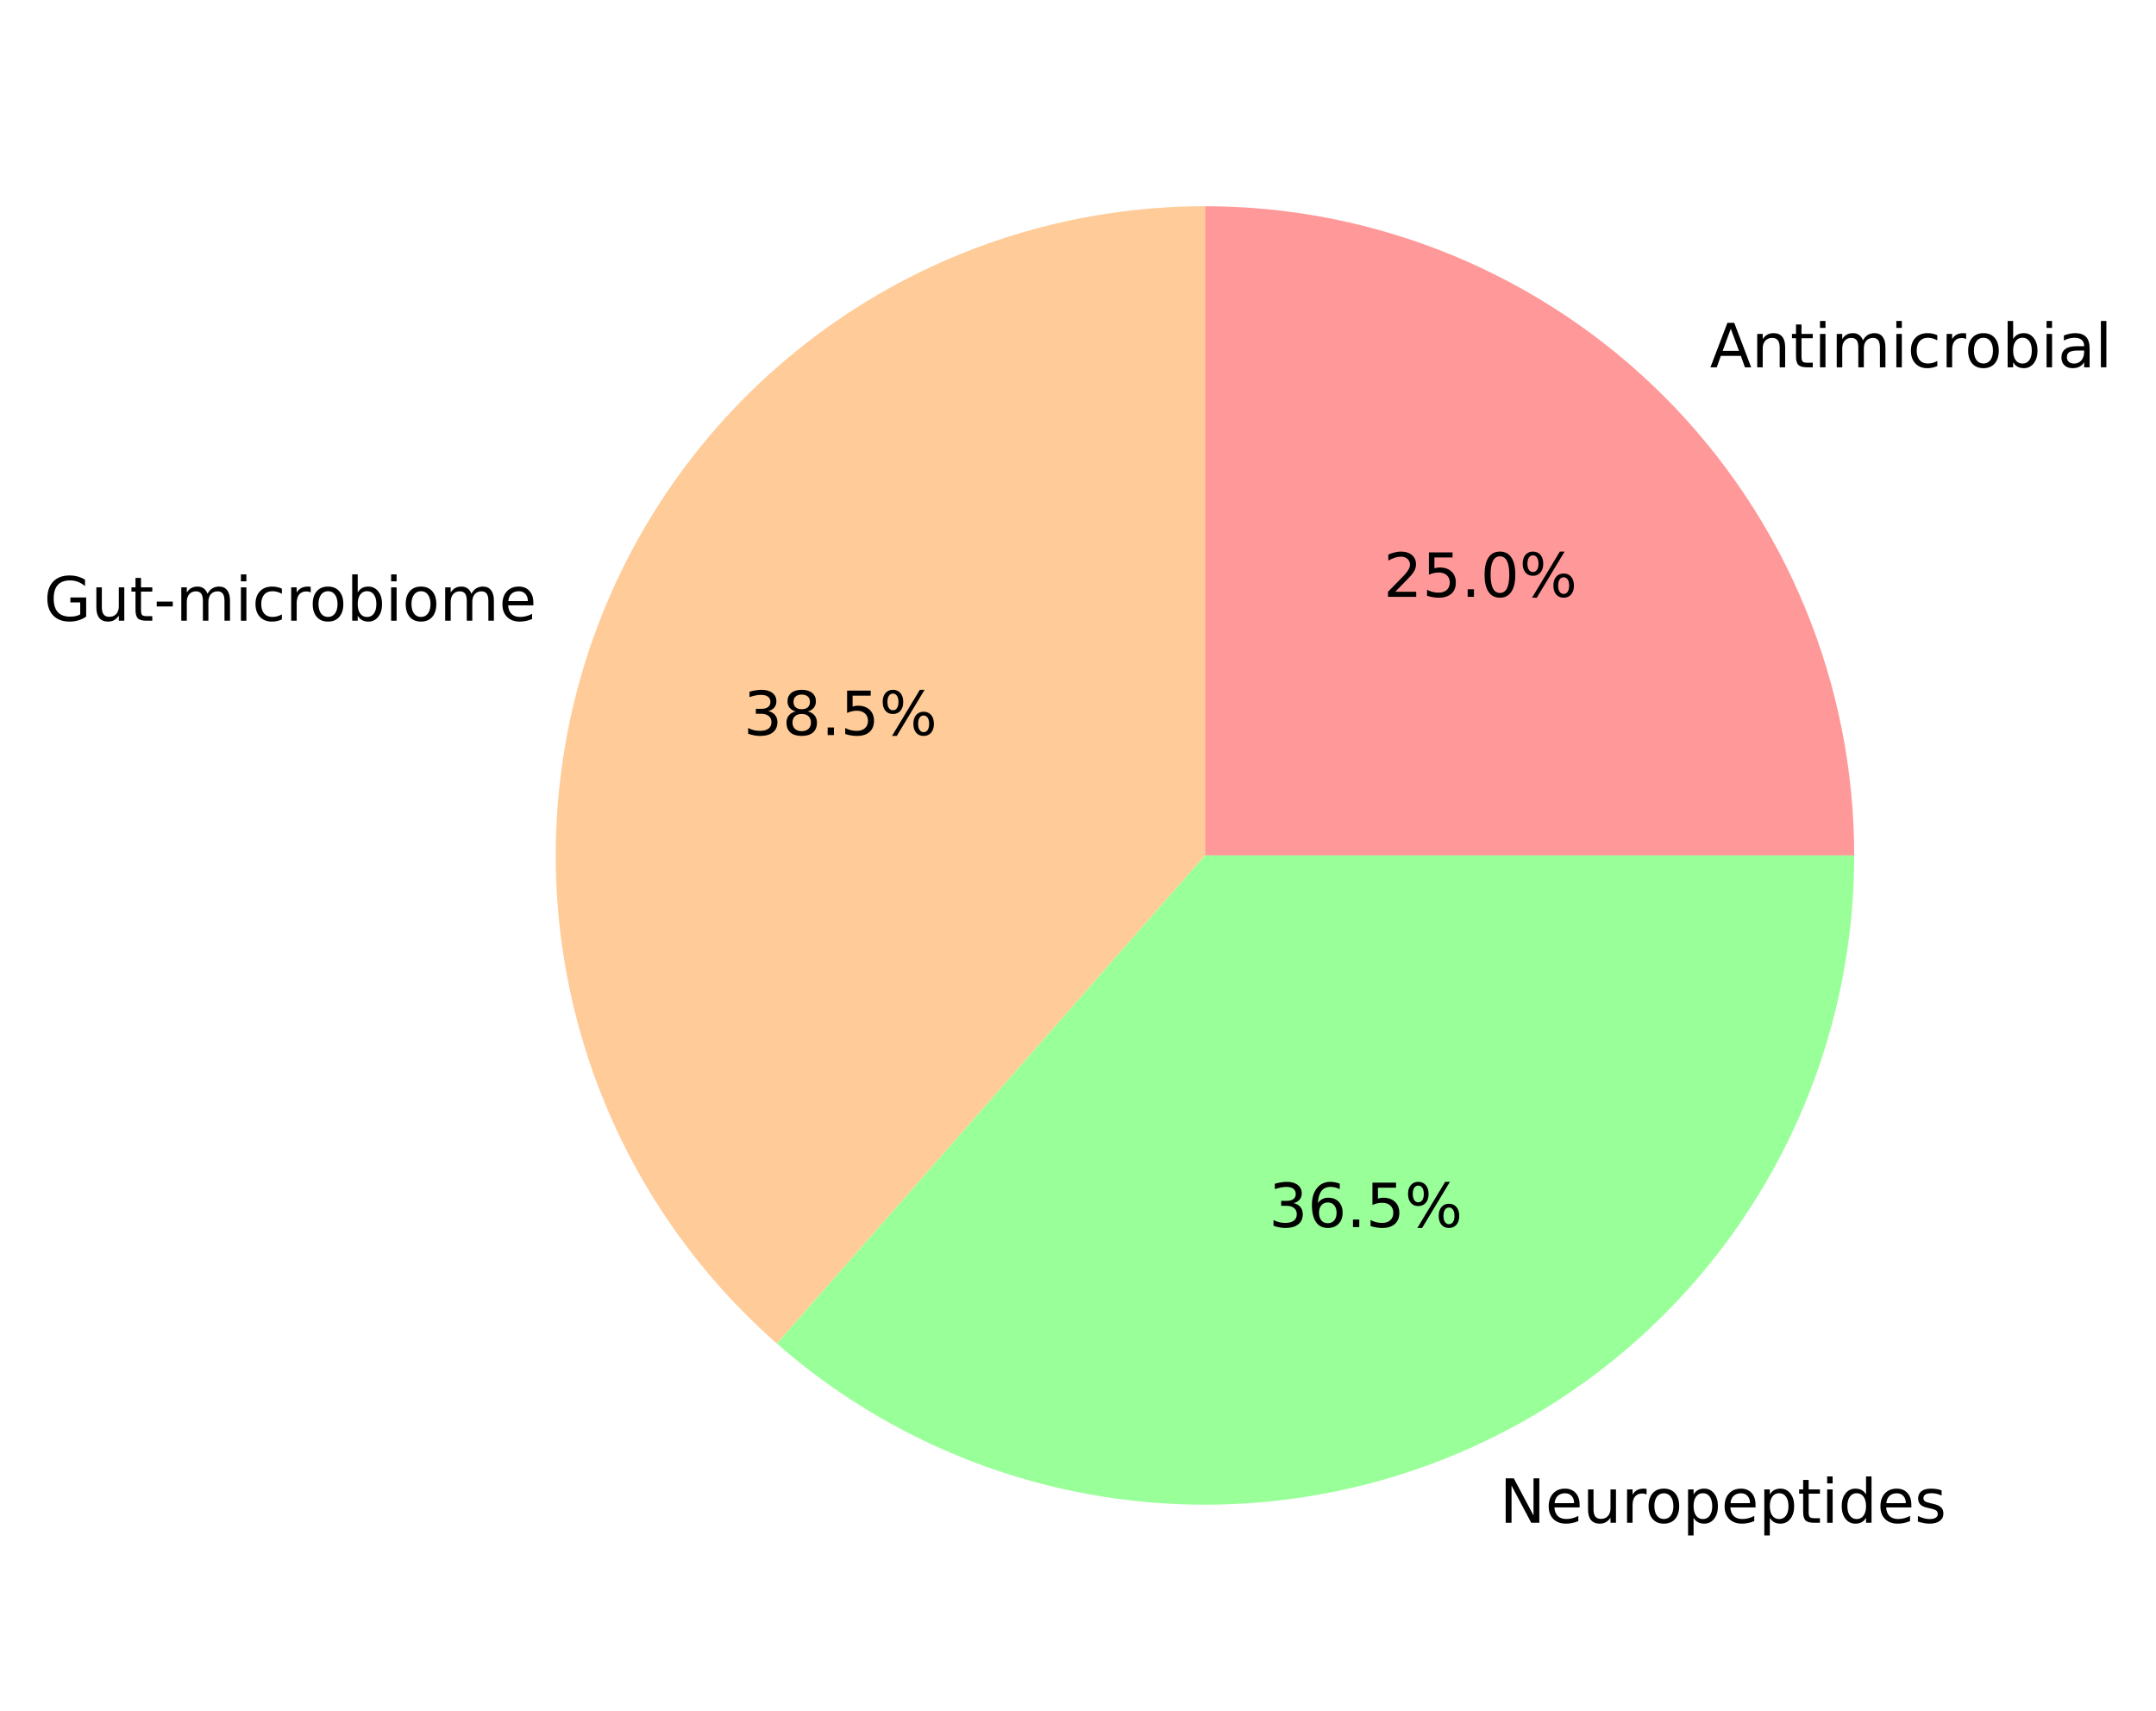
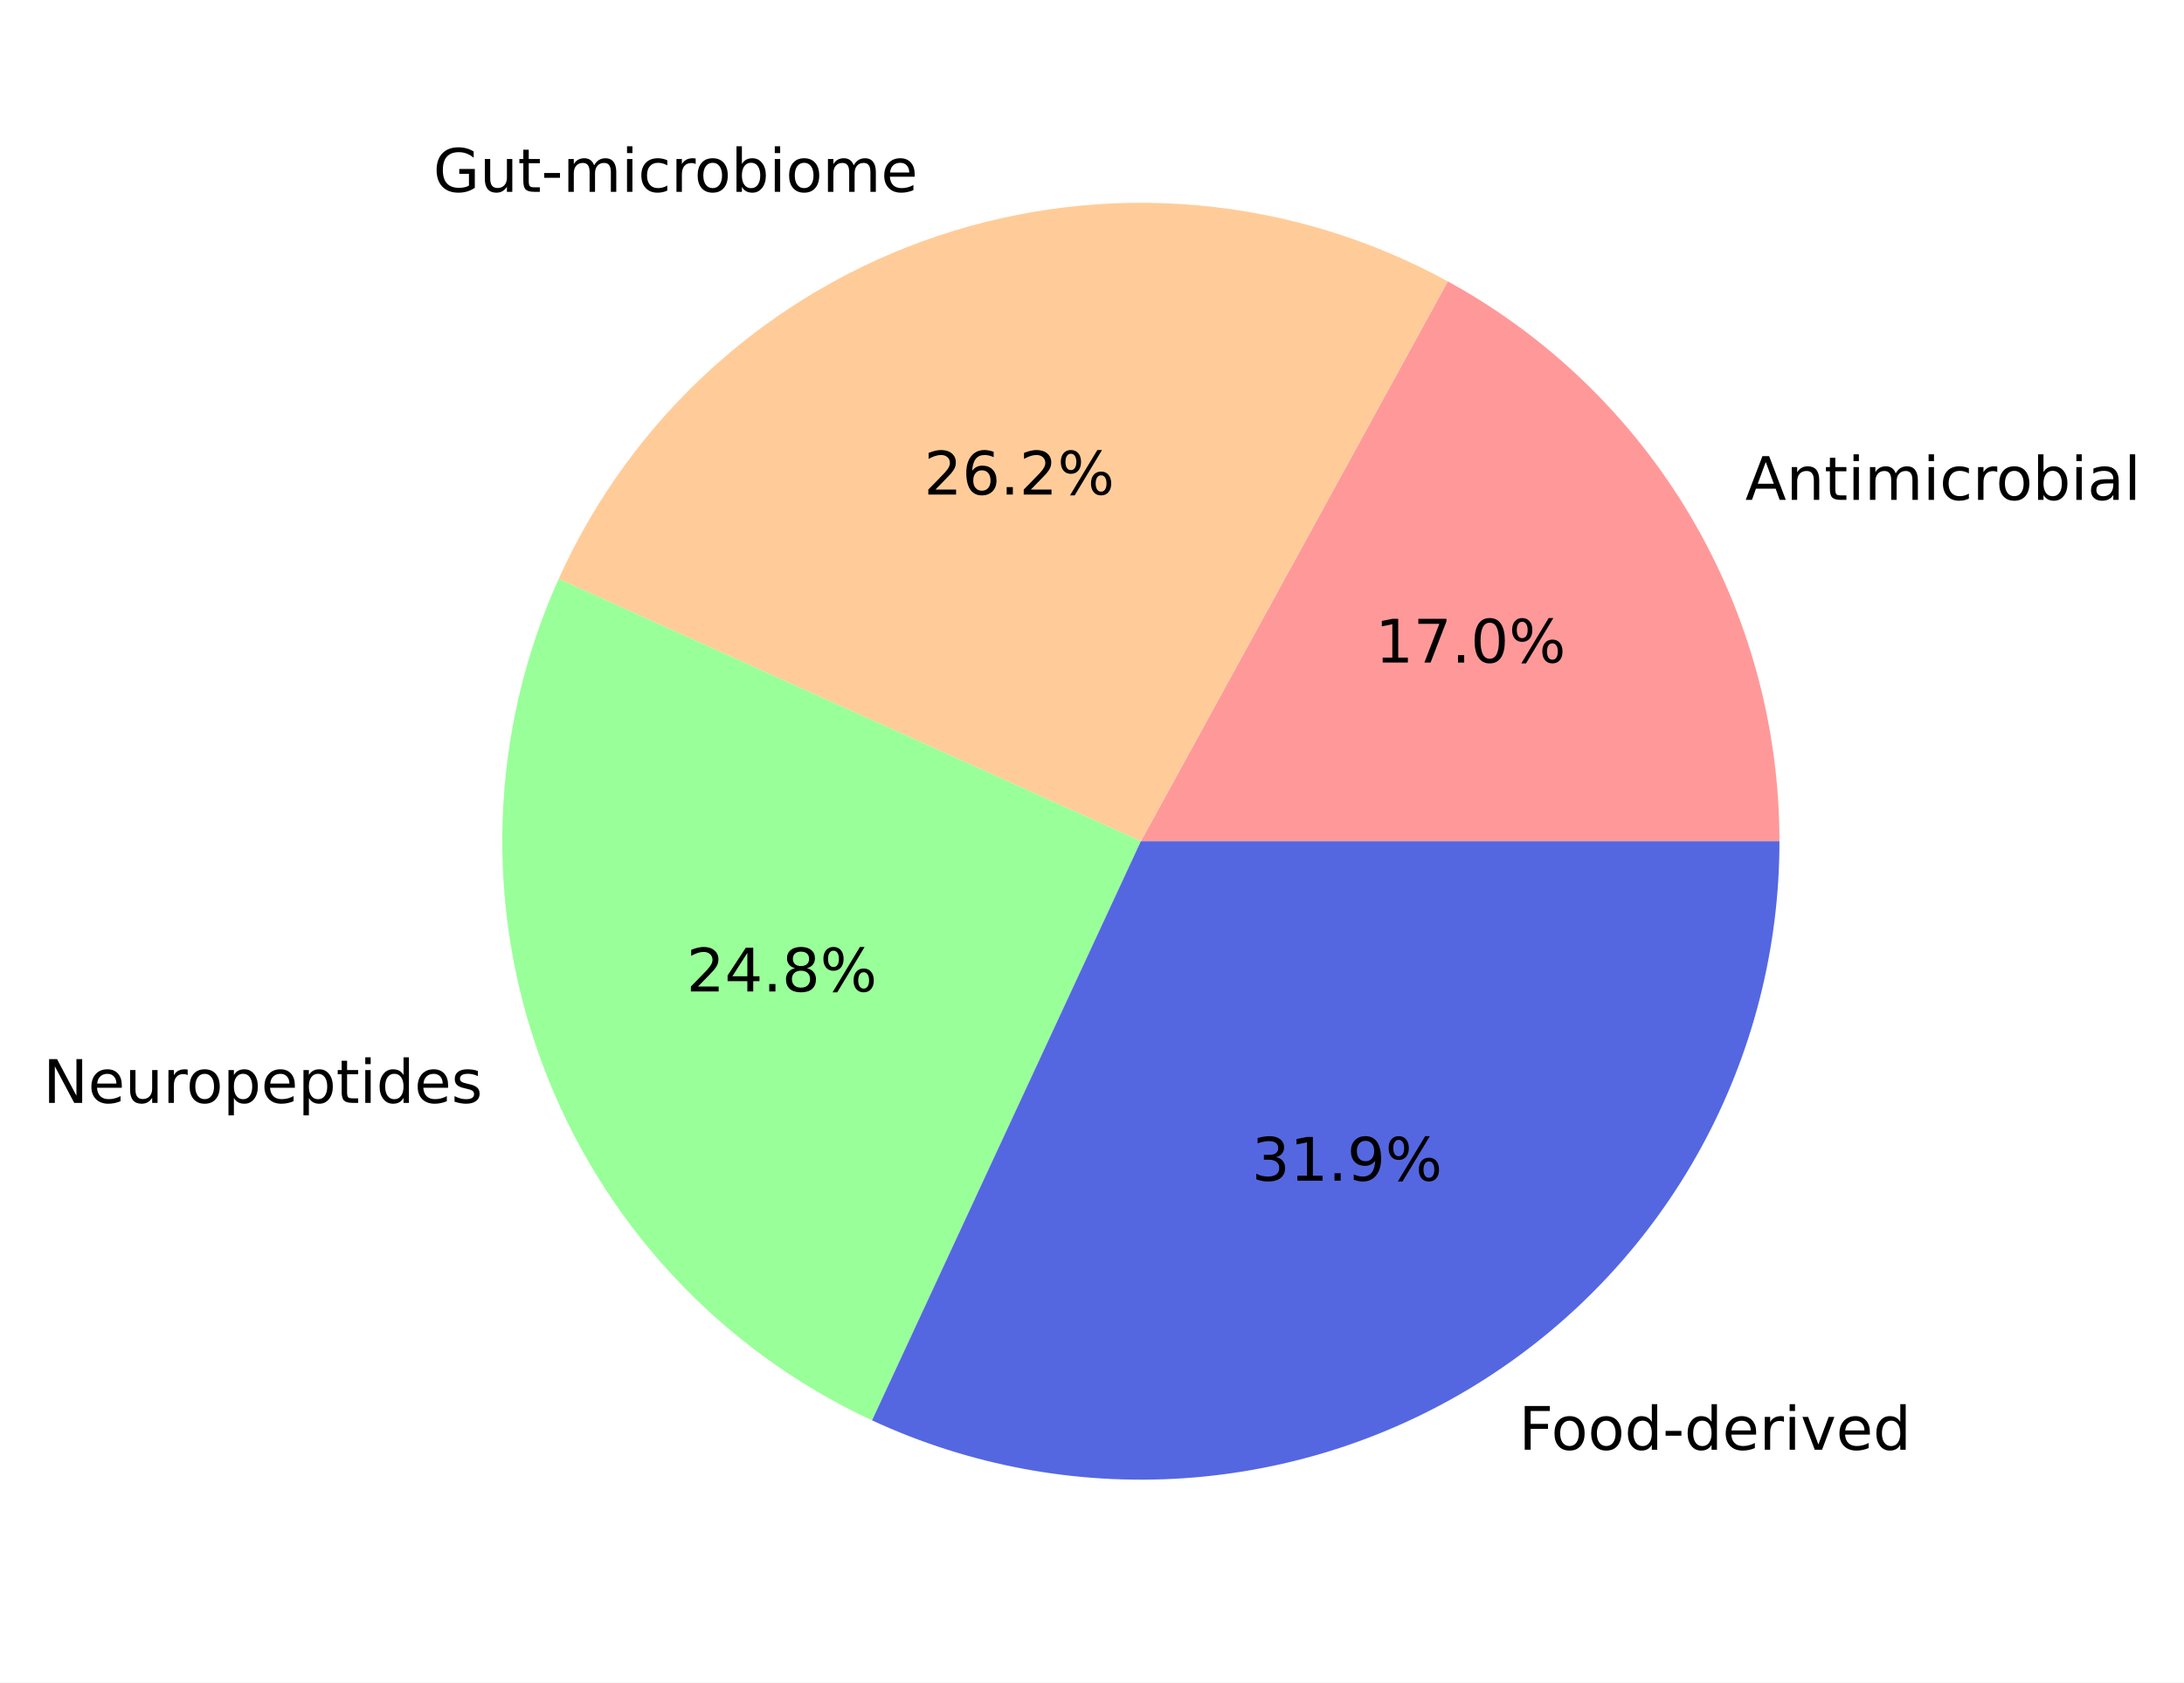
- <svg xmlns="http://www.w3.org/2000/svg" xmlns:xlink="http://www.w3.org/1999/xlink" width="353.485pt" height="280.512pt" viewBox="0 0 353.485 280.512" version="1.1">
+ <svg xmlns="http://www.w3.org/2000/svg" xmlns:xlink="http://www.w3.org/1999/xlink" width="364.038pt" height="280.512pt" viewBox="0 0 364.038 280.512" version="1.1">
  <defs>
    <style type="text/css">*{stroke-linejoin: round; stroke-linecap: butt}</style>
  </defs>
  <g id="figure_1">
    <g id="patch_1">
-       <path d="M 0 280.512  L 353.485 280.512  L 353.485 0  L 0 0  z " style="fill: #ffffff" />
+       <path d="M 0 280.512  L 364.038 280.512  L 364.038 0  L 0 0  z " style="fill: #ffffff" />
    </g>
    <g id="axes_1">
      <g id="patch_2">
-         <path d="M 304.004 140.256  C 304.004 112.036 292.782 84.943 272.827 64.988  C 252.873 45.034 225.78 33.811 197.56 33.811  L 197.56 140.256  z " style="fill: #ff9999" />
+         <path d="M 296.608 140.256  C 296.608 121.17 291.475 102.431 281.749 86.01  C 272.022 69.589 258.056 56.081 241.319 46.909  L 190.163 140.256  z " style="fill: #ff9999" />
      </g>
      <g id="patch_3">
-         <path d="M 197.56 33.811  C 175.916 33.811 154.779 40.412 136.982 52.73  C 119.185 65.047 105.561 82.504 97.937 102.761  C 90.313 123.017 89.046 145.125 94.305 166.12  C 99.564 187.115 111.103 206.015 127.376 220.285  L 197.56 140.256  z " style="fill: #ffcc99" />
+         <path d="M 241.319 46.909  C 228.448 39.856 214.256 35.54 199.638 34.234  C 185.019 32.927 170.287 34.659 156.369 39.318  C 142.452 43.978 129.647 51.466 118.762 61.311  C 107.877 71.156 99.144 83.147 93.115 96.528  L 190.163 140.256  z " style="fill: #ffcc99" />
      </g>
      <g id="patch_4">
-         <path d="M 127.376 220.285  C 142.756 233.774 161.705 242.547 181.941 245.549  C 202.177 248.55 222.856 245.656 241.49 237.213  C 260.124 228.77 275.935 215.131 287.021 197.938  C 298.107 180.744 304.004 160.714 304.004 140.256  L 197.56 140.256  z " style="fill: #99ff99" />
+         <path d="M 93.115 96.528  C 81.606 122.07 80.634 151.15 90.411 177.404  C 100.188 203.658 119.945 225.019 145.357 236.811  L 190.163 140.256  z " style="fill: #99ff99" />
+       </g>
+       <g id="patch_5">
+         <path d="M 145.357 236.811  C 161.576 244.337 179.433 247.657 197.273 246.463  C 215.113 245.269 232.368 239.599 247.439 229.977  C 262.511 220.356 274.917 207.091 283.51 191.411  C 292.103 175.731 296.608 158.136 296.608 140.256  L 190.163 140.256  z " style="fill: #5467e1" />
      </g>
      <g id="matplotlib.axis_1" />
      <g id="matplotlib.axis_2" />
      <g id="text_1">
-         <g transform="translate(280.3542 60.22075) scale(0.1 -0.1)">
+         <g transform="translate(290.9072 83.34473) scale(0.1 -0.1)">
          <defs>
            <path id="DejaVuSans-41" d="M 2188 4044  L 1331 1722  L 3047 1722  L 2188 4044  z M 1831 4666  L 2547 4666  L 4325 0  L 3669 0  L 3244 1197  L 1141 1197  L 716 0  L 50 0  L 1831 4666  z " transform="scale(0.015625)" />
            <path id="DejaVuSans-6e" d="M 3513 2113  L 3513 0  L 2938 0  L 2938 2094  Q 2938 2591 2744 2837  Q 2550 3084 2163 3084  Q 1697 3084 1428 2787  Q 1159 2491 1159 1978  L 1159 0  L 581 0  L 581 3500  L 1159 3500  L 1159 2956  Q 1366 3272 1645 3428  Q 1925 3584 2291 3584  Q 2894 3584 3203 3211  Q 3513 2838 3513 2113  z " transform="scale(0.015625)" />
            <path id="DejaVuSans-74" d="M 1172 4494  L 1172 3500  L 2356 3500  L 2356 3053  L 1172 3053  L 1172 1153  Q 1172 725 1289 603  Q 1406 481 1766 481  L 2356 481  L 2356 0  L 1766 0  Q 1100 0 847 248  Q 594 497 594 1153  L 594 3053  L 172 3053  L 172 3500  L 594 3500  L 594 4494  L 1172 4494  z " transform="scale(0.015625)" />
            <path id="DejaVuSans-69" d="M 603 3500  L 1178 3500  L 1178 0  L 603 0  L 603 3500  z M 603 4863  L 1178 4863  L 1178 4134  L 603 4134  L 603 4863  z " transform="scale(0.015625)" />
            <path id="DejaVuSans-6d" d="M 3328 2828  Q 3544 3216 3844 3400  Q 4144 3584 4550 3584  Q 5097 3584 5394 3201  Q 5691 2819 5691 2113  L 5691 0  L 5113 0  L 5113 2094  Q 5113 2597 4934 2840  Q 4756 3084 4391 3084  Q 3944 3084 3684 2787  Q 3425 2491 3425 1978  L 3425 0  L 2847 0  L 2847 2094  Q 2847 2600 2669 2842  Q 2491 3084 2119 3084  Q 1678 3084 1418 2786  Q 1159 2488 1159 1978  L 1159 0  L 581 0  L 581 3500  L 1159 3500  L 1159 2956  Q 1356 3278 1631 3431  Q 1906 3584 2284 3584  Q 2666 3584 2933 3390  Q 3200 3197 3328 2828  z " transform="scale(0.015625)" />
            <path id="DejaVuSans-63" d="M 3122 3366  L 3122 2828  Q 2878 2963 2633 3030  Q 2388 3097 2138 3097  Q 1578 3097 1268 2742  Q 959 2388 959 1747  Q 959 1106 1268 751  Q 1578 397 2138 397  Q 2388 397 2633 464  Q 2878 531 3122 666  L 3122 134  Q 2881 22 2623 -34  Q 2366 -91 2075 -91  Q 1284 -91 818 406  Q 353 903 353 1747  Q 353 2603 823 3093  Q 1294 3584 2113 3584  Q 2378 3584 2631 3529  Q 2884 3475 3122 3366  z " transform="scale(0.015625)" />
            <path id="DejaVuSans-72" d="M 2631 2963  Q 2534 3019 2420 3045  Q 2306 3072 2169 3072  Q 1681 3072 1420 2755  Q 1159 2438 1159 1844  L 1159 0  L 581 0  L 581 3500  L 1159 3500  L 1159 2956  Q 1341 3275 1631 3429  Q 1922 3584 2338 3584  Q 2397 3584 2469 3576  Q 2541 3569 2628 3553  L 2631 2963  z " transform="scale(0.015625)" />
            <path id="DejaVuSans-6f" d="M 1959 3097  Q 1497 3097 1228 2736  Q 959 2375 959 1747  Q 959 1119 1226 758  Q 1494 397 1959 397  Q 2419 397 2687 759  Q 2956 1122 2956 1747  Q 2956 2369 2687 2733  Q 2419 3097 1959 3097  z M 1959 3584  Q 2709 3584 3137 3096  Q 3566 2609 3566 1747  Q 3566 888 3137 398  Q 2709 -91 1959 -91  Q 1206 -91 779 398  Q 353 888 353 1747  Q 353 2609 779 3096  Q 1206 3584 1959 3584  z " transform="scale(0.015625)" />
            <path id="DejaVuSans-62" d="M 3116 1747  Q 3116 2381 2855 2742  Q 2594 3103 2138 3103  Q 1681 3103 1420 2742  Q 1159 2381 1159 1747  Q 1159 1113 1420 752  Q 1681 391 2138 391  Q 2594 391 2855 752  Q 3116 1113 3116 1747  z M 1159 2969  Q 1341 3281 1617 3432  Q 1894 3584 2278 3584  Q 2916 3584 3314 3078  Q 3713 2572 3713 1747  Q 3713 922 3314 415  Q 2916 -91 2278 -91  Q 1894 -91 1617 61  Q 1341 213 1159 525  L 1159 0  L 581 0  L 581 4863  L 1159 4863  L 1159 2969  z " transform="scale(0.015625)" />
            <path id="DejaVuSans-61" d="M 2194 1759  Q 1497 1759 1228 1600  Q 959 1441 959 1056  Q 959 750 1161 570  Q 1363 391 1709 391  Q 2188 391 2477 730  Q 2766 1069 2766 1631  L 2766 1759  L 2194 1759  z M 3341 1997  L 3341 0  L 2766 0  L 2766 531  Q 2569 213 2275 61  Q 1981 -91 1556 -91  Q 1019 -91 701 211  Q 384 513 384 1019  Q 384 1609 779 1909  Q 1175 2209 1959 2209  L 2766 2209  L 2766 2266  Q 2766 2663 2505 2880  Q 2244 3097 1772 3097  Q 1472 3097 1187 3025  Q 903 2953 641 2809  L 641 3341  Q 956 3463 1253 3523  Q 1550 3584 1831 3584  Q 2591 3584 2966 3190  Q 3341 2797 3341 1997  z " transform="scale(0.015625)" />
            <path id="DejaVuSans-6c" d="M 603 4863  L 1178 4863  L 1178 0  L 603 0  L 603 4863  z " transform="scale(0.015625)" />
          </defs>
          <use xlink:href="#DejaVuSans-41" />
          <use xlink:href="#DejaVuSans-6e" x="68.408" />
          <use xlink:href="#DejaVuSans-74" x="131.787" />
          <use xlink:href="#DejaVuSans-69" x="170.996" />
          <use xlink:href="#DejaVuSans-6d" x="198.779" />
          <use xlink:href="#DejaVuSans-69" x="296.191" />
          <use xlink:href="#DejaVuSans-63" x="323.975" />
          <use xlink:href="#DejaVuSans-72" x="378.955" />
          <use xlink:href="#DejaVuSans-6f" x="417.818" />
          <use xlink:href="#DejaVuSans-62" x="479" />
          <use xlink:href="#DejaVuSans-69" x="542.477" />
          <use xlink:href="#DejaVuSans-61" x="570.26" />
          <use xlink:href="#DejaVuSans-6c" x="631.539" />
        </g>
      </g>
      <g id="text_2">
-         <g transform="translate(226.8367 97.85467) scale(0.1 -0.1)">
+         <g transform="translate(229.231 110.4678) scale(0.1 -0.1)">
          <defs>
-             <path id="DejaVuSans-32" d="M 1228 531  L 3431 531  L 3431 0  L 469 0  L 469 531  Q 828 903 1448 1529  Q 2069 2156 2228 2338  Q 2531 2678 2651 2914  Q 2772 3150 2772 3378  Q 2772 3750 2511 3984  Q 2250 4219 1831 4219  Q 1534 4219 1204 4116  Q 875 4013 500 3803  L 500 4441  Q 881 4594 1212 4672  Q 1544 4750 1819 4750  Q 2544 4750 2975 4387  Q 3406 4025 3406 3419  Q 3406 3131 3298 2873  Q 3191 2616 2906 2266  Q 2828 2175 2409 1742  Q 1991 1309 1228 531  z " transform="scale(0.015625)" />
-             <path id="DejaVuSans-35" d="M 691 4666  L 3169 4666  L 3169 4134  L 1269 4134  L 1269 2991  Q 1406 3038 1543 3061  Q 1681 3084 1819 3084  Q 2600 3084 3056 2656  Q 3513 2228 3513 1497  Q 3513 744 3044 326  Q 2575 -91 1722 -91  Q 1428 -91 1123 -41  Q 819 9 494 109  L 494 744  Q 775 591 1075 516  Q 1375 441 1709 441  Q 2250 441 2565 725  Q 2881 1009 2881 1497  Q 2881 1984 2565 2268  Q 2250 2553 1709 2553  Q 1456 2553 1204 2497  Q 953 2441 691 2322  L 691 4666  z " transform="scale(0.015625)" />
+             <path id="DejaVuSans-31" d="M 794 531  L 1825 531  L 1825 4091  L 703 3866  L 703 4441  L 1819 4666  L 2450 4666  L 2450 531  L 3481 531  L 3481 0  L 794 0  L 794 531  z " transform="scale(0.015625)" />
+             <path id="DejaVuSans-37" d="M 525 4666  L 3525 4666  L 3525 4397  L 1831 0  L 1172 0  L 2766 4134  L 525 4134  L 525 4666  z " transform="scale(0.015625)" />
            <path id="DejaVuSans-2e" d="M 684 794  L 1344 794  L 1344 0  L 684 0  L 684 794  z " transform="scale(0.015625)" />
            <path id="DejaVuSans-30" d="M 2034 4250  Q 1547 4250 1301 3770  Q 1056 3291 1056 2328  Q 1056 1369 1301 889  Q 1547 409 2034 409  Q 2525 409 2770 889  Q 3016 1369 3016 2328  Q 3016 3291 2770 3770  Q 2525 4250 2034 4250  z M 2034 4750  Q 2819 4750 3233 4129  Q 3647 3509 3647 2328  Q 3647 1150 3233 529  Q 2819 -91 2034 -91  Q 1250 -91 836 529  Q 422 1150 422 2328  Q 422 3509 836 4129  Q 1250 4750 2034 4750  z " transform="scale(0.015625)" />
            <path id="DejaVuSans-25" d="M 4653 2053  Q 4381 2053 4226 1822  Q 4072 1591 4072 1178  Q 4072 772 4226 539  Q 4381 306 4653 306  Q 4919 306 5073 539  Q 5228 772 5228 1178  Q 5228 1588 5073 1820  Q 4919 2053 4653 2053  z M 4653 2450  Q 5147 2450 5437 2106  Q 5728 1763 5728 1178  Q 5728 594 5436 251  Q 5144 -91 4653 -91  Q 4153 -91 3862 251  Q 3572 594 3572 1178  Q 3572 1766 3864 2108  Q 4156 2450 4653 2450  z M 1428 4353  Q 1159 4353 1004 4120  Q 850 3888 850 3481  Q 850 3069 1003 2837  Q 1156 2606 1428 2606  Q 1700 2606 1854 2837  Q 2009 3069 2009 3481  Q 2009 3884 1853 4118  Q 1697 4353 1428 4353  z M 4250 4750  L 4750 4750  L 1831 -91  L 1331 -91  L 4250 4750  z M 1428 4750  Q 1922 4750 2215 4408  Q 2509 4066 2509 3481  Q 2509 2891 2217 2550  Q 1925 2209 1428 2209  Q 931 2209 642 2551  Q 353 2894 353 3481  Q 353 4063 643 4406  Q 934 4750 1428 4750  z " transform="scale(0.015625)" />
          </defs>
-           <use xlink:href="#DejaVuSans-32" />
-           <use xlink:href="#DejaVuSans-35" x="63.623" />
+           <use xlink:href="#DejaVuSans-31" />
+           <use xlink:href="#DejaVuSans-37" x="63.623" />
          <use xlink:href="#DejaVuSans-2e" x="127.246" />
          <use xlink:href="#DejaVuSans-30" x="159.033" />
          <use xlink:href="#DejaVuSans-25" x="222.656" />
        </g>
      </g>
      <g id="text_3">
-         <g transform="translate(7.2 101.7707) scale(0.1 -0.1)">
+         <g transform="translate(72.21482 31.98374) scale(0.1 -0.1)">
          <defs>
            <path id="DejaVuSans-47" d="M 3809 666  L 3809 1919  L 2778 1919  L 2778 2438  L 4434 2438  L 4434 434  Q 4069 175 3628 42  Q 3188 -91 2688 -91  Q 1594 -91 976 548  Q 359 1188 359 2328  Q 359 3472 976 4111  Q 1594 4750 2688 4750  Q 3144 4750 3555 4637  Q 3966 4525 4313 4306  L 4313 3634  Q 3963 3931 3569 4081  Q 3175 4231 2741 4231  Q 1884 4231 1454 3753  Q 1025 3275 1025 2328  Q 1025 1384 1454 906  Q 1884 428 2741 428  Q 3075 428 3337 486  Q 3600 544 3809 666  z " transform="scale(0.015625)" />
            <path id="DejaVuSans-75" d="M 544 1381  L 544 3500  L 1119 3500  L 1119 1403  Q 1119 906 1312 657  Q 1506 409 1894 409  Q 2359 409 2629 706  Q 2900 1003 2900 1516  L 2900 3500  L 3475 3500  L 3475 0  L 2900 0  L 2900 538  Q 2691 219 2414 64  Q 2138 -91 1772 -91  Q 1169 -91 856 284  Q 544 659 544 1381  z M 1991 3584  L 1991 3584  z " transform="scale(0.015625)" />
            <path id="DejaVuSans-2d" d="M 313 2009  L 1997 2009  L 1997 1497  L 313 1497  L 313 2009  z " transform="scale(0.015625)" />
            <path id="DejaVuSans-65" d="M 3597 1894  L 3597 1613  L 953 1613  Q 991 1019 1311 708  Q 1631 397 2203 397  Q 2534 397 2845 478  Q 3156 559 3463 722  L 3463 178  Q 3153 47 2828 -22  Q 2503 -91 2169 -91  Q 1331 -91 842 396  Q 353 884 353 1716  Q 353 2575 817 3079  Q 1281 3584 2069 3584  Q 2775 3584 3186 3129  Q 3597 2675 3597 1894  z M 3022 2063  Q 3016 2534 2758 2815  Q 2500 3097 2075 3097  Q 1594 3097 1305 2825  Q 1016 2553 972 2059  L 3022 2063  z " transform="scale(0.015625)" />
          </defs>
          <use xlink:href="#DejaVuSans-47" />
          <use xlink:href="#DejaVuSans-75" x="77.49" />
          <use xlink:href="#DejaVuSans-74" x="140.869" />
          <use xlink:href="#DejaVuSans-2d" x="180.078" />
          <use xlink:href="#DejaVuSans-6d" x="216.162" />
          <use xlink:href="#DejaVuSans-69" x="313.574" />
          <use xlink:href="#DejaVuSans-63" x="341.357" />
          <use xlink:href="#DejaVuSans-72" x="396.338" />
          <use xlink:href="#DejaVuSans-6f" x="435.201" />
          <use xlink:href="#DejaVuSans-62" x="496.383" />
          <use xlink:href="#DejaVuSans-69" x="559.859" />
          <use xlink:href="#DejaVuSans-6f" x="587.643" />
          <use xlink:href="#DejaVuSans-6d" x="648.824" />
          <use xlink:href="#DejaVuSans-65" x="746.236" />
        </g>
      </g>
      <g id="text_4">
-         <g transform="translate(121.9026 120.5183) scale(0.1 -0.1)">
+         <g transform="translate(154.0033 82.45267) scale(0.1 -0.1)">
          <defs>
-             <path id="DejaVuSans-33" d="M 2597 2516  Q 3050 2419 3304 2112  Q 3559 1806 3559 1356  Q 3559 666 3084 287  Q 2609 -91 1734 -91  Q 1441 -91 1130 -33  Q 819 25 488 141  L 488 750  Q 750 597 1062 519  Q 1375 441 1716 441  Q 2309 441 2620 675  Q 2931 909 2931 1356  Q 2931 1769 2642 2001  Q 2353 2234 1838 2234  L 1294 2234  L 1294 2753  L 1863 2753  Q 2328 2753 2575 2939  Q 2822 3125 2822 3475  Q 2822 3834 2567 4026  Q 2313 4219 1838 4219  Q 1578 4219 1281 4162  Q 984 4106 628 3988  L 628 4550  Q 988 4650 1302 4700  Q 1616 4750 1894 4750  Q 2613 4750 3031 4423  Q 3450 4097 3450 3541  Q 3450 3153 3228 2886  Q 3006 2619 2597 2516  z " transform="scale(0.015625)" />
-             <path id="DejaVuSans-38" d="M 2034 2216  Q 1584 2216 1326 1975  Q 1069 1734 1069 1313  Q 1069 891 1326 650  Q 1584 409 2034 409  Q 2484 409 2743 651  Q 3003 894 3003 1313  Q 3003 1734 2745 1975  Q 2488 2216 2034 2216  z M 1403 2484  Q 997 2584 770 2862  Q 544 3141 544 3541  Q 544 4100 942 4425  Q 1341 4750 2034 4750  Q 2731 4750 3128 4425  Q 3525 4100 3525 3541  Q 3525 3141 3298 2862  Q 3072 2584 2669 2484  Q 3125 2378 3379 2068  Q 3634 1759 3634 1313  Q 3634 634 3220 271  Q 2806 -91 2034 -91  Q 1263 -91 848 271  Q 434 634 434 1313  Q 434 1759 690 2068  Q 947 2378 1403 2484  z M 1172 3481  Q 1172 3119 1398 2916  Q 1625 2713 2034 2713  Q 2441 2713 2670 2916  Q 2900 3119 2900 3481  Q 2900 3844 2670 4047  Q 2441 4250 2034 4250  Q 1625 4250 1398 4047  Q 1172 3844 1172 3481  z " transform="scale(0.015625)" />
+             <path id="DejaVuSans-32" d="M 1228 531  L 3431 531  L 3431 0  L 469 0  L 469 531  Q 828 903 1448 1529  Q 2069 2156 2228 2338  Q 2531 2678 2651 2914  Q 2772 3150 2772 3378  Q 2772 3750 2511 3984  Q 2250 4219 1831 4219  Q 1534 4219 1204 4116  Q 875 4013 500 3803  L 500 4441  Q 881 4594 1212 4672  Q 1544 4750 1819 4750  Q 2544 4750 2975 4387  Q 3406 4025 3406 3419  Q 3406 3131 3298 2873  Q 3191 2616 2906 2266  Q 2828 2175 2409 1742  Q 1991 1309 1228 531  z " transform="scale(0.015625)" />
+             <path id="DejaVuSans-36" d="M 2113 2584  Q 1688 2584 1439 2293  Q 1191 2003 1191 1497  Q 1191 994 1439 701  Q 1688 409 2113 409  Q 2538 409 2786 701  Q 3034 994 3034 1497  Q 3034 2003 2786 2293  Q 2538 2584 2113 2584  z M 3366 4563  L 3366 3988  Q 3128 4100 2886 4159  Q 2644 4219 2406 4219  Q 1781 4219 1451 3797  Q 1122 3375 1075 2522  Q 1259 2794 1537 2939  Q 1816 3084 2150 3084  Q 2853 3084 3261 2657  Q 3669 2231 3669 1497  Q 3669 778 3244 343  Q 2819 -91 2113 -91  Q 1303 -91 875 529  Q 447 1150 447 2328  Q 447 3434 972 4092  Q 1497 4750 2381 4750  Q 2619 4750 2861 4703  Q 3103 4656 3366 4563  z " transform="scale(0.015625)" />
          </defs>
-           <use xlink:href="#DejaVuSans-33" />
-           <use xlink:href="#DejaVuSans-38" x="63.623" />
+           <use xlink:href="#DejaVuSans-32" />
+           <use xlink:href="#DejaVuSans-36" x="63.623" />
          <use xlink:href="#DejaVuSans-2e" x="127.246" />
-           <use xlink:href="#DejaVuSans-35" x="159.033" />
+           <use xlink:href="#DejaVuSans-32" x="159.033" />
          <use xlink:href="#DejaVuSans-25" x="222.656" />
        </g>
      </g>
      <g id="text_5">
-         <g transform="translate(245.8831 249.6678) scale(0.1 -0.1)">
+         <g transform="translate(7.2 183.8783) scale(0.1 -0.1)">
          <defs>
            <path id="DejaVuSans-4e" d="M 628 4666  L 1478 4666  L 3547 763  L 3547 4666  L 4159 4666  L 4159 0  L 3309 0  L 1241 3903  L 1241 0  L 628 0  L 628 4666  z " transform="scale(0.015625)" />
            <path id="DejaVuSans-70" d="M 1159 525  L 1159 -1331  L 581 -1331  L 581 3500  L 1159 3500  L 1159 2969  Q 1341 3281 1617 3432  Q 1894 3584 2278 3584  Q 2916 3584 3314 3078  Q 3713 2572 3713 1747  Q 3713 922 3314 415  Q 2916 -91 2278 -91  Q 1894 -91 1617 61  Q 1341 213 1159 525  z M 3116 1747  Q 3116 2381 2855 2742  Q 2594 3103 2138 3103  Q 1681 3103 1420 2742  Q 1159 2381 1159 1747  Q 1159 1113 1420 752  Q 1681 391 2138 391  Q 2594 391 2855 752  Q 3116 1113 3116 1747  z " transform="scale(0.015625)" />
            <path id="DejaVuSans-64" d="M 2906 2969  L 2906 4863  L 3481 4863  L 3481 0  L 2906 0  L 2906 525  Q 2725 213 2448 61  Q 2172 -91 1784 -91  Q 1150 -91 751 415  Q 353 922 353 1747  Q 353 2572 751 3078  Q 1150 3584 1784 3584  Q 2172 3584 2448 3432  Q 2725 3281 2906 2969  z M 947 1747  Q 947 1113 1208 752  Q 1469 391 1925 391  Q 2381 391 2643 752  Q 2906 1113 2906 1747  Q 2906 2381 2643 2742  Q 2381 3103 1925 3103  Q 1469 3103 1208 2742  Q 947 2381 947 1747  z " transform="scale(0.015625)" />
            <path id="DejaVuSans-73" d="M 2834 3397  L 2834 2853  Q 2591 2978 2328 3040  Q 2066 3103 1784 3103  Q 1356 3103 1142 2972  Q 928 2841 928 2578  Q 928 2378 1081 2264  Q 1234 2150 1697 2047  L 1894 2003  Q 2506 1872 2764 1633  Q 3022 1394 3022 966  Q 3022 478 2636 193  Q 2250 -91 1575 -91  Q 1294 -91 989 -36  Q 684 19 347 128  L 347 722  Q 666 556 975 473  Q 1284 391 1588 391  Q 1994 391 2212 530  Q 2431 669 2431 922  Q 2431 1156 2273 1281  Q 2116 1406 1581 1522  L 1381 1569  Q 847 1681 609 1914  Q 372 2147 372 2553  Q 372 3047 722 3315  Q 1072 3584 1716 3584  Q 2034 3584 2315 3537  Q 2597 3491 2834 3397  z " transform="scale(0.015625)" />
          </defs>
          <use xlink:href="#DejaVuSans-4e" />
          <use xlink:href="#DejaVuSans-65" x="74.805" />
          <use xlink:href="#DejaVuSans-75" x="136.328" />
          <use xlink:href="#DejaVuSans-72" x="199.707" />
          <use xlink:href="#DejaVuSans-6f" x="238.57" />
          <use xlink:href="#DejaVuSans-70" x="299.752" />
          <use xlink:href="#DejaVuSans-65" x="363.229" />
          <use xlink:href="#DejaVuSans-70" x="424.752" />
          <use xlink:href="#DejaVuSans-74" x="488.229" />
          <use xlink:href="#DejaVuSans-69" x="527.438" />
          <use xlink:href="#DejaVuSans-64" x="555.221" />
          <use xlink:href="#DejaVuSans-65" x="618.697" />
          <use xlink:href="#DejaVuSans-73" x="680.221" />
        </g>
      </g>
      <g id="text_6">
-         <g transform="translate(208.0343 201.1894) scale(0.1 -0.1)">
+         <g transform="translate(114.4285 165.3043) scale(0.1 -0.1)">
          <defs>
-             <path id="DejaVuSans-36" d="M 2113 2584  Q 1688 2584 1439 2293  Q 1191 2003 1191 1497  Q 1191 994 1439 701  Q 1688 409 2113 409  Q 2538 409 2786 701  Q 3034 994 3034 1497  Q 3034 2003 2786 2293  Q 2538 2584 2113 2584  z M 3366 4563  L 3366 3988  Q 3128 4100 2886 4159  Q 2644 4219 2406 4219  Q 1781 4219 1451 3797  Q 1122 3375 1075 2522  Q 1259 2794 1537 2939  Q 1816 3084 2150 3084  Q 2853 3084 3261 2657  Q 3669 2231 3669 1497  Q 3669 778 3244 343  Q 2819 -91 2113 -91  Q 1303 -91 875 529  Q 447 1150 447 2328  Q 447 3434 972 4092  Q 1497 4750 2381 4750  Q 2619 4750 2861 4703  Q 3103 4656 3366 4563  z " transform="scale(0.015625)" />
+             <path id="DejaVuSans-34" d="M 2419 4116  L 825 1625  L 2419 1625  L 2419 4116  z M 2253 4666  L 3047 4666  L 3047 1625  L 3713 1625  L 3713 1100  L 3047 1100  L 3047 0  L 2419 0  L 2419 1100  L 313 1100  L 313 1709  L 2253 4666  z " transform="scale(0.015625)" />
+             <path id="DejaVuSans-38" d="M 2034 2216  Q 1584 2216 1326 1975  Q 1069 1734 1069 1313  Q 1069 891 1326 650  Q 1584 409 2034 409  Q 2484 409 2743 651  Q 3003 894 3003 1313  Q 3003 1734 2745 1975  Q 2488 2216 2034 2216  z M 1403 2484  Q 997 2584 770 2862  Q 544 3141 544 3541  Q 544 4100 942 4425  Q 1341 4750 2034 4750  Q 2731 4750 3128 4425  Q 3525 4100 3525 3541  Q 3525 3141 3298 2862  Q 3072 2584 2669 2484  Q 3125 2378 3379 2068  Q 3634 1759 3634 1313  Q 3634 634 3220 271  Q 2806 -91 2034 -91  Q 1263 -91 848 271  Q 434 634 434 1313  Q 434 1759 690 2068  Q 947 2378 1403 2484  z M 1172 3481  Q 1172 3119 1398 2916  Q 1625 2713 2034 2713  Q 2441 2713 2670 2916  Q 2900 3119 2900 3481  Q 2900 3844 2670 4047  Q 2441 4250 2034 4250  Q 1625 4250 1398 4047  Q 1172 3844 1172 3481  z " transform="scale(0.015625)" />
+           </defs>
+           <use xlink:href="#DejaVuSans-32" />
+           <use xlink:href="#DejaVuSans-34" x="63.623" />
+           <use xlink:href="#DejaVuSans-2e" x="127.246" />
+           <use xlink:href="#DejaVuSans-38" x="159.033" />
+           <use xlink:href="#DejaVuSans-25" x="222.656" />
+         </g>
+       </g>
+       <g id="text_7">
+         <g transform="translate(253.1671 241.709) scale(0.1 -0.1)">
+           <defs>
+             <path id="DejaVuSans-46" d="M 628 4666  L 3309 4666  L 3309 4134  L 1259 4134  L 1259 2759  L 3109 2759  L 3109 2228  L 1259 2228  L 1259 0  L 628 0  L 628 4666  z " transform="scale(0.015625)" />
+             <path id="DejaVuSans-76" d="M 191 3500  L 800 3500  L 1894 563  L 2988 3500  L 3597 3500  L 2284 0  L 1503 0  L 191 3500  z " transform="scale(0.015625)" />
+           </defs>
+           <use xlink:href="#DejaVuSans-46" />
+           <use xlink:href="#DejaVuSans-6f" x="53.895" />
+           <use xlink:href="#DejaVuSans-6f" x="115.076" />
+           <use xlink:href="#DejaVuSans-64" x="176.258" />
+           <use xlink:href="#DejaVuSans-2d" x="239.734" />
+           <use xlink:href="#DejaVuSans-64" x="275.818" />
+           <use xlink:href="#DejaVuSans-65" x="339.295" />
+           <use xlink:href="#DejaVuSans-72" x="400.818" />
+           <use xlink:href="#DejaVuSans-69" x="441.932" />
+           <use xlink:href="#DejaVuSans-76" x="469.715" />
+           <use xlink:href="#DejaVuSans-65" x="528.895" />
+           <use xlink:href="#DejaVuSans-64" x="590.418" />
+         </g>
+       </g>
+       <g id="text_8">
+         <g transform="translate(208.6455 196.8483) scale(0.1 -0.1)">
+           <defs>
+             <path id="DejaVuSans-33" d="M 2597 2516  Q 3050 2419 3304 2112  Q 3559 1806 3559 1356  Q 3559 666 3084 287  Q 2609 -91 1734 -91  Q 1441 -91 1130 -33  Q 819 25 488 141  L 488 750  Q 750 597 1062 519  Q 1375 441 1716 441  Q 2309 441 2620 675  Q 2931 909 2931 1356  Q 2931 1769 2642 2001  Q 2353 2234 1838 2234  L 1294 2234  L 1294 2753  L 1863 2753  Q 2328 2753 2575 2939  Q 2822 3125 2822 3475  Q 2822 3834 2567 4026  Q 2313 4219 1838 4219  Q 1578 4219 1281 4162  Q 984 4106 628 3988  L 628 4550  Q 988 4650 1302 4700  Q 1616 4750 1894 4750  Q 2613 4750 3031 4423  Q 3450 4097 3450 3541  Q 3450 3153 3228 2886  Q 3006 2619 2597 2516  z " transform="scale(0.015625)" />
+             <path id="DejaVuSans-39" d="M 703 97  L 703 672  Q 941 559 1184 500  Q 1428 441 1663 441  Q 2288 441 2617 861  Q 2947 1281 2994 2138  Q 2813 1869 2534 1725  Q 2256 1581 1919 1581  Q 1219 1581 811 2004  Q 403 2428 403 3163  Q 403 3881 828 4315  Q 1253 4750 1959 4750  Q 2769 4750 3195 4129  Q 3622 3509 3622 2328  Q 3622 1225 3098 567  Q 2575 -91 1691 -91  Q 1453 -91 1209 -44  Q 966 3 703 97  z M 1959 2075  Q 2384 2075 2632 2365  Q 2881 2656 2881 3163  Q 2881 3666 2632 3958  Q 2384 4250 1959 4250  Q 1534 4250 1286 3958  Q 1038 3666 1038 3163  Q 1038 2656 1286 2365  Q 1534 2075 1959 2075  z " transform="scale(0.015625)" />
          </defs>
          <use xlink:href="#DejaVuSans-33" />
-           <use xlink:href="#DejaVuSans-36" x="63.623" />
+           <use xlink:href="#DejaVuSans-31" x="63.623" />
          <use xlink:href="#DejaVuSans-2e" x="127.246" />
-           <use xlink:href="#DejaVuSans-35" x="159.033" />
+           <use xlink:href="#DejaVuSans-39" x="159.033" />
          <use xlink:href="#DejaVuSans-25" x="222.656" />
        </g>
      </g>
    </g>
  </g>
</svg>
